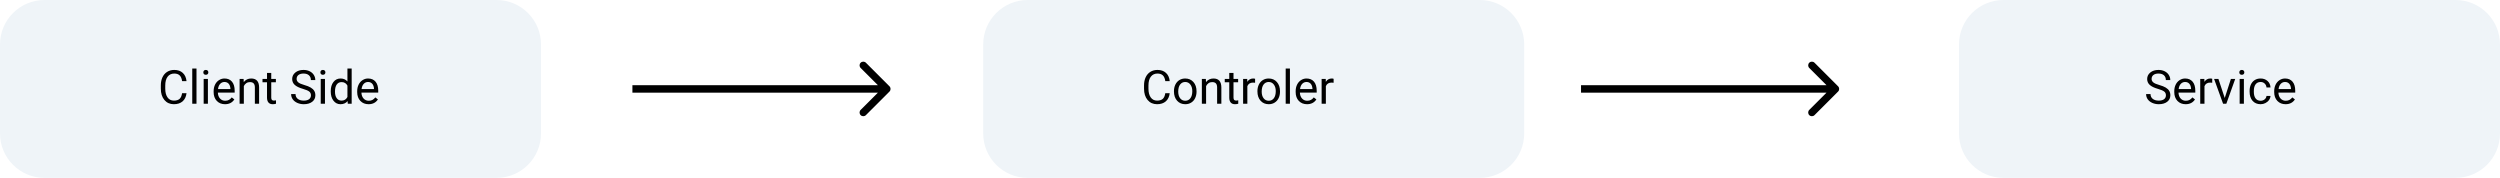
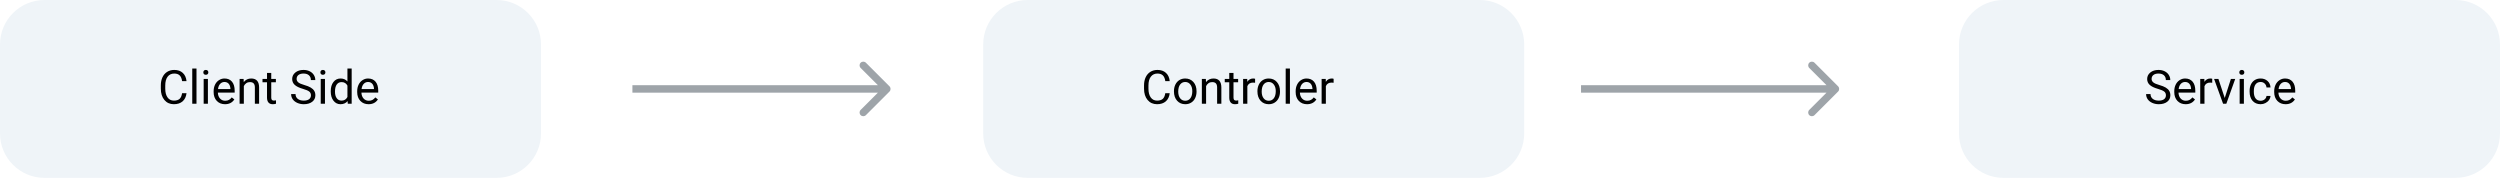
<svg xmlns="http://www.w3.org/2000/svg" width="1012" height="72" viewBox="0 0 1012 72" fill="none">
  <rect width="219" height="72" rx="18" fill="#EFF4F8" />
  <path d="M75.504 37.714C75.337 39.143 74.808 40.247 73.918 41.026C73.033 41.799 71.855 42.185 70.383 42.185C68.787 42.185 67.507 41.613 66.542 40.469C65.583 39.325 65.104 37.794 65.104 35.877V34.578C65.104 33.323 65.327 32.219 65.772 31.266C66.224 30.314 66.861 29.584 67.683 29.077C68.506 28.563 69.458 28.307 70.54 28.307C71.975 28.307 73.126 28.709 73.992 29.513C74.858 30.311 75.362 31.418 75.504 32.834H73.713C73.559 31.758 73.222 30.979 72.702 30.496C72.189 30.014 71.468 29.773 70.54 29.773C69.403 29.773 68.509 30.193 67.859 31.034C67.216 31.875 66.894 33.072 66.894 34.624V35.933C66.894 37.398 67.201 38.564 67.813 39.43C68.425 40.296 69.282 40.729 70.383 40.729C71.372 40.729 72.13 40.506 72.656 40.061C73.188 39.609 73.54 38.827 73.713 37.714H75.504ZM79.54 42H77.823V27.75H79.54V42ZM84.16 42H82.443V31.962H84.16V42ZM82.304 29.299C82.304 29.021 82.388 28.786 82.555 28.594C82.728 28.402 82.981 28.307 83.315 28.307C83.649 28.307 83.903 28.402 84.076 28.594C84.249 28.786 84.336 29.021 84.336 29.299C84.336 29.578 84.249 29.81 84.076 29.995C83.903 30.181 83.649 30.273 83.315 30.273C82.981 30.273 82.728 30.181 82.555 29.995C82.388 29.81 82.304 29.578 82.304 29.299ZM91.081 42.185C89.72 42.185 88.613 41.74 87.759 40.85C86.906 39.953 86.479 38.756 86.479 37.259V36.944C86.479 35.948 86.668 35.06 87.045 34.281C87.428 33.496 87.96 32.883 88.641 32.444C89.327 31.999 90.069 31.776 90.867 31.776C92.172 31.776 93.186 32.206 93.91 33.066C94.634 33.926 94.996 35.156 94.996 36.758V37.473H88.195C88.22 38.462 88.508 39.263 89.058 39.876C89.615 40.482 90.32 40.785 91.173 40.785C91.779 40.785 92.293 40.661 92.713 40.414C93.134 40.166 93.502 39.838 93.817 39.43L94.866 40.247C94.025 41.539 92.763 42.185 91.081 42.185ZM90.867 33.187C90.174 33.187 89.593 33.44 89.123 33.947C88.653 34.448 88.362 35.153 88.251 36.062H93.279V35.933C93.23 35.06 92.995 34.386 92.574 33.91C92.154 33.428 91.585 33.187 90.867 33.187ZM98.614 31.962L98.669 33.224C99.436 32.259 100.438 31.776 101.675 31.776C103.797 31.776 104.867 32.973 104.885 35.367V42H103.169V35.357C103.163 34.634 102.996 34.099 102.668 33.752C102.346 33.406 101.842 33.233 101.156 33.233C100.599 33.233 100.111 33.381 99.69 33.678C99.269 33.975 98.942 34.365 98.707 34.847V42H96.99V31.962H98.614ZM109.802 29.531V31.962H111.676V33.289H109.802V39.514C109.802 39.916 109.886 40.219 110.053 40.423C110.22 40.621 110.504 40.72 110.906 40.72C111.104 40.72 111.376 40.683 111.723 40.608V42C111.271 42.124 110.832 42.185 110.405 42.185C109.638 42.185 109.06 41.954 108.67 41.49C108.281 41.026 108.086 40.367 108.086 39.514V33.289H106.258V31.962H108.086V29.531H109.802ZM122.651 35.979C121.124 35.54 120.01 35.002 119.312 34.365C118.619 33.721 118.272 32.93 118.272 31.99C118.272 30.926 118.696 30.048 119.543 29.355C120.397 28.656 121.504 28.307 122.865 28.307C123.792 28.307 124.618 28.486 125.342 28.845C126.072 29.203 126.634 29.698 127.03 30.329C127.432 30.96 127.633 31.65 127.633 32.398H125.843C125.843 31.581 125.583 30.941 125.063 30.477C124.544 30.008 123.811 29.773 122.865 29.773C121.986 29.773 121.3 29.967 120.805 30.357C120.317 30.74 120.072 31.275 120.072 31.962C120.072 32.512 120.304 32.979 120.768 33.363C121.238 33.74 122.033 34.086 123.152 34.402C124.278 34.717 125.156 35.067 125.787 35.45C126.424 35.828 126.894 36.27 127.197 36.777C127.507 37.284 127.661 37.881 127.661 38.567C127.661 39.662 127.234 40.54 126.381 41.202C125.527 41.858 124.386 42.185 122.958 42.185C122.03 42.185 121.164 42.009 120.36 41.657C119.556 41.298 118.934 40.809 118.495 40.191C118.062 39.572 117.846 38.87 117.846 38.085H119.636C119.636 38.901 119.936 39.548 120.536 40.024C121.142 40.494 121.949 40.729 122.958 40.729C123.898 40.729 124.618 40.537 125.119 40.154C125.62 39.77 125.871 39.248 125.871 38.586C125.871 37.924 125.639 37.414 125.175 37.055C124.711 36.69 123.87 36.331 122.651 35.979ZM131.548 42H129.832V31.962H131.548V42ZM129.693 29.299C129.693 29.021 129.776 28.786 129.943 28.594C130.117 28.402 130.37 28.307 130.704 28.307C131.038 28.307 131.292 28.402 131.465 28.594C131.638 28.786 131.725 29.021 131.725 29.299C131.725 29.578 131.638 29.81 131.465 29.995C131.292 30.181 131.038 30.273 130.704 30.273C130.37 30.273 130.117 30.181 129.943 29.995C129.776 29.81 129.693 29.578 129.693 29.299ZM133.886 36.898C133.886 35.357 134.251 34.12 134.981 33.187C135.711 32.246 136.666 31.776 137.848 31.776C139.023 31.776 139.954 32.178 140.64 32.982V27.75H142.356V42H140.779L140.696 40.924C140.009 41.765 139.054 42.185 137.829 42.185C136.666 42.185 135.717 41.709 134.981 40.757C134.251 39.804 133.886 38.561 133.886 37.027V36.898ZM135.603 37.092C135.603 38.23 135.838 39.121 136.308 39.764C136.778 40.407 137.427 40.729 138.256 40.729C139.344 40.729 140.139 40.24 140.64 39.263V34.652C140.127 33.706 139.338 33.233 138.274 33.233C137.433 33.233 136.778 33.558 136.308 34.207C135.838 34.856 135.603 35.818 135.603 37.092ZM149.194 42.185C147.833 42.185 146.726 41.74 145.873 40.85C145.019 39.953 144.592 38.756 144.592 37.259V36.944C144.592 35.948 144.781 35.06 145.158 34.281C145.542 33.496 146.074 32.883 146.754 32.444C147.44 31.999 148.183 31.776 148.98 31.776C150.285 31.776 151.3 32.206 152.023 33.066C152.747 33.926 153.109 35.156 153.109 36.758V37.473H146.309C146.333 38.462 146.621 39.263 147.171 39.876C147.728 40.482 148.433 40.785 149.287 40.785C149.893 40.785 150.406 40.661 150.827 40.414C151.247 40.166 151.615 39.838 151.931 39.43L152.979 40.247C152.138 41.539 150.876 42.185 149.194 42.185ZM148.98 33.187C148.288 33.187 147.706 33.44 147.236 33.947C146.766 34.448 146.476 35.153 146.364 36.062H151.393V35.933C151.343 35.06 151.108 34.386 150.688 33.91C150.267 33.428 149.698 33.187 148.98 33.187Z" fill="black" />
  <rect x="398" width="219" height="72" rx="18" fill="#EFF4F8" />
  <path d="M473.504 37.714C473.337 39.143 472.808 40.247 471.917 41.026C471.033 41.799 469.855 42.185 468.383 42.185C466.787 42.185 465.507 41.613 464.542 40.469C463.583 39.325 463.104 37.794 463.104 35.877V34.578C463.104 33.323 463.327 32.219 463.772 31.266C464.223 30.314 464.861 29.584 465.683 29.077C466.506 28.563 467.458 28.307 468.541 28.307C469.975 28.307 471.126 28.709 471.992 29.513C472.858 30.311 473.362 31.418 473.504 32.834H471.713C471.559 31.758 471.222 30.979 470.702 30.496C470.189 30.014 469.468 29.773 468.541 29.773C467.403 29.773 466.509 30.193 465.859 31.034C465.216 31.875 464.895 33.072 464.895 34.624V35.933C464.895 37.398 465.201 38.564 465.813 39.43C466.425 40.296 467.282 40.729 468.383 40.729C469.372 40.729 470.13 40.506 470.656 40.061C471.188 39.609 471.54 38.827 471.713 37.714H473.504ZM475.22 36.888C475.22 35.905 475.412 35.02 475.795 34.235C476.185 33.449 476.723 32.843 477.41 32.416C478.102 31.99 478.891 31.776 479.775 31.776C481.142 31.776 482.246 32.249 483.087 33.196C483.935 34.142 484.358 35.401 484.358 36.972V37.092C484.358 38.069 484.17 38.948 483.792 39.727C483.421 40.5 482.886 41.103 482.188 41.536C481.495 41.969 480.697 42.185 479.794 42.185C478.433 42.185 477.329 41.712 476.482 40.766C475.641 39.82 475.22 38.567 475.22 37.009V36.888ZM476.946 37.092C476.946 38.206 477.202 39.099 477.716 39.773C478.235 40.448 478.928 40.785 479.794 40.785C480.666 40.785 481.359 40.444 481.872 39.764C482.385 39.078 482.642 38.119 482.642 36.888C482.642 35.787 482.379 34.897 481.854 34.216C481.334 33.53 480.641 33.187 479.775 33.187C478.928 33.187 478.245 33.524 477.725 34.198C477.206 34.872 476.946 35.837 476.946 37.092ZM488.134 31.962L488.19 33.224C488.957 32.259 489.959 31.776 491.196 31.776C493.317 31.776 494.387 32.973 494.406 35.367V42H492.689V35.357C492.683 34.634 492.516 34.099 492.188 33.752C491.867 33.406 491.363 33.233 490.676 33.233C490.12 33.233 489.631 33.381 489.21 33.678C488.79 33.975 488.462 34.365 488.227 34.847V42H486.511V31.962H488.134ZM499.323 29.531V31.962H501.197V33.289H499.323V39.514C499.323 39.916 499.406 40.219 499.573 40.423C499.74 40.621 500.025 40.72 500.427 40.72C500.625 40.72 500.897 40.683 501.243 40.608V42C500.792 42.124 500.353 42.185 499.926 42.185C499.159 42.185 498.581 41.954 498.191 41.49C497.801 41.026 497.606 40.367 497.606 39.514V33.289H495.779V31.962H497.606V29.531H499.323ZM508.062 33.502C507.802 33.459 507.521 33.437 507.218 33.437C506.092 33.437 505.328 33.916 504.926 34.875V42H503.21V31.962H504.88L504.908 33.122C505.471 32.225 506.268 31.776 507.301 31.776C507.635 31.776 507.889 31.82 508.062 31.906V33.502ZM509.008 36.888C509.008 35.905 509.2 35.02 509.583 34.235C509.973 33.449 510.511 32.843 511.198 32.416C511.89 31.99 512.679 31.776 513.563 31.776C514.93 31.776 516.034 32.249 516.875 33.196C517.723 34.142 518.146 35.401 518.146 36.972V37.092C518.146 38.069 517.958 38.948 517.581 39.727C517.209 40.5 516.674 41.103 515.976 41.536C515.283 41.969 514.485 42.185 513.582 42.185C512.221 42.185 511.117 41.712 510.27 40.766C509.429 39.82 509.008 38.567 509.008 37.009V36.888ZM510.734 37.092C510.734 38.206 510.991 39.099 511.504 39.773C512.023 40.448 512.716 40.785 513.582 40.785C514.454 40.785 515.147 40.444 515.66 39.764C516.174 39.078 516.43 38.119 516.43 36.888C516.43 35.787 516.167 34.897 515.642 34.216C515.122 33.53 514.429 33.187 513.563 33.187C512.716 33.187 512.033 33.524 511.513 34.198C510.994 34.872 510.734 35.837 510.734 37.092ZM522.164 42H520.447V27.75H522.164V42ZM529.084 42.185C527.724 42.185 526.617 41.74 525.763 40.85C524.91 39.953 524.483 38.756 524.483 37.259V36.944C524.483 35.948 524.672 35.06 525.049 34.281C525.432 33.496 525.964 32.883 526.645 32.444C527.331 31.999 528.073 31.776 528.871 31.776C530.176 31.776 531.19 32.206 531.914 33.066C532.638 33.926 533 35.156 533 36.758V37.473H526.199C526.224 38.462 526.512 39.263 527.062 39.876C527.619 40.482 528.324 40.785 529.177 40.785C529.783 40.785 530.297 40.661 530.717 40.414C531.138 40.166 531.506 39.838 531.821 39.43L532.87 40.247C532.028 41.539 530.767 42.185 529.084 42.185ZM528.871 33.187C528.178 33.187 527.597 33.44 527.127 33.947C526.657 34.448 526.366 35.153 526.255 36.062H531.283V35.933C531.234 35.06 530.999 34.386 530.578 33.91C530.158 33.428 529.589 33.187 528.871 33.187ZM539.846 33.502C539.586 33.459 539.305 33.437 539.002 33.437C537.876 33.437 537.112 33.916 536.71 34.875V42H534.994V31.962H536.664L536.692 33.122C537.255 32.225 538.053 31.776 539.085 31.776C539.419 31.776 539.673 31.82 539.846 31.906V33.502Z" fill="black" />
  <rect x="793" width="219" height="72" rx="18" fill="#EFF4F8" />
  <path d="M873.548 35.979C872.02 35.54 870.907 35.002 870.208 34.365C869.515 33.721 869.169 32.93 869.169 31.99C869.169 30.926 869.593 30.048 870.44 29.355C871.293 28.656 872.401 28.307 873.761 28.307C874.689 28.307 875.515 28.486 876.238 28.845C876.968 29.203 877.531 29.698 877.927 30.329C878.329 30.96 878.53 31.65 878.53 32.398H876.739C876.739 31.581 876.479 30.941 875.96 30.477C875.44 30.008 874.708 29.773 873.761 29.773C872.883 29.773 872.196 29.967 871.702 30.357C871.213 30.74 870.969 31.275 870.969 31.962C870.969 32.512 871.201 32.979 871.665 33.363C872.135 33.74 872.929 34.086 874.049 34.402C875.174 34.717 876.053 35.067 876.684 35.45C877.321 35.828 877.791 36.27 878.094 36.777C878.403 37.284 878.558 37.881 878.558 38.567C878.558 39.662 878.131 40.54 877.277 41.202C876.424 41.858 875.283 42.185 873.854 42.185C872.926 42.185 872.06 42.009 871.256 41.657C870.452 41.298 869.831 40.809 869.392 40.191C868.959 39.572 868.742 38.87 868.742 38.085H870.533C870.533 38.901 870.833 39.548 871.433 40.024C872.039 40.494 872.846 40.729 873.854 40.729C874.794 40.729 875.515 40.537 876.016 40.154C876.517 39.77 876.767 39.248 876.767 38.586C876.767 37.924 876.535 37.414 876.071 37.055C875.607 36.69 874.766 36.331 873.548 35.979ZM884.746 42.185C883.385 42.185 882.278 41.74 881.424 40.85C880.571 39.953 880.144 38.756 880.144 37.259V36.944C880.144 35.948 880.333 35.06 880.71 34.281C881.093 33.496 881.625 32.883 882.306 32.444C882.992 31.999 883.734 31.776 884.532 31.776C885.837 31.776 886.852 32.206 887.575 33.066C888.299 33.926 888.661 35.156 888.661 36.758V37.473H881.86C881.885 38.462 882.173 39.263 882.723 39.876C883.28 40.482 883.985 40.785 884.838 40.785C885.444 40.785 885.958 40.661 886.378 40.414C886.799 40.166 887.167 39.838 887.482 39.43L888.531 40.247C887.69 41.539 886.428 42.185 884.746 42.185ZM884.532 33.187C883.84 33.187 883.258 33.44 882.788 33.947C882.318 34.448 882.027 35.153 881.916 36.062H886.944V35.933C886.895 35.06 886.66 34.386 886.239 33.91C885.819 33.428 885.25 33.187 884.532 33.187ZM895.507 33.502C895.248 33.459 894.966 33.437 894.663 33.437C893.537 33.437 892.774 33.916 892.372 34.875V42H890.655V31.962H892.325L892.353 33.122C892.916 32.225 893.714 31.776 894.747 31.776C895.081 31.776 895.334 31.82 895.507 31.906V33.502ZM900.573 39.671L903.059 31.962H904.812L901.213 42H899.905L896.268 31.962H898.021L900.573 39.671ZM908.329 42H906.612V31.962H908.329V42ZM906.473 29.299C906.473 29.021 906.557 28.786 906.724 28.594C906.897 28.402 907.15 28.307 907.484 28.307C907.818 28.307 908.072 28.402 908.245 28.594C908.418 28.786 908.505 29.021 908.505 29.299C908.505 29.578 908.418 29.81 908.245 29.995C908.072 30.181 907.818 30.273 907.484 30.273C907.15 30.273 906.897 30.181 906.724 29.995C906.557 29.81 906.473 29.578 906.473 29.299ZM915.11 40.785C915.723 40.785 916.258 40.599 916.715 40.228C917.173 39.857 917.427 39.393 917.476 38.836H919.1C919.069 39.412 918.871 39.959 918.506 40.478C918.141 40.998 917.652 41.412 917.04 41.722C916.434 42.031 915.791 42.185 915.11 42.185C913.743 42.185 912.655 41.731 911.845 40.822C911.041 39.906 910.639 38.657 910.639 37.074V36.786C910.639 35.809 910.818 34.94 911.177 34.179C911.535 33.419 912.049 32.828 912.717 32.407C913.391 31.987 914.186 31.776 915.101 31.776C916.227 31.776 917.161 32.113 917.903 32.788C918.651 33.462 919.05 34.337 919.1 35.413H917.476C917.427 34.764 917.179 34.232 916.734 33.817C916.295 33.397 915.75 33.187 915.101 33.187C914.229 33.187 913.552 33.502 913.069 34.133C912.593 34.758 912.355 35.664 912.355 36.851V37.176C912.355 38.332 912.593 39.223 913.069 39.848C913.546 40.472 914.226 40.785 915.11 40.785ZM925.195 42.185C923.834 42.185 922.727 41.74 921.874 40.85C921.02 39.953 920.593 38.756 920.593 37.259V36.944C920.593 35.948 920.782 35.06 921.159 34.281C921.543 33.496 922.075 32.883 922.755 32.444C923.441 31.999 924.184 31.776 924.981 31.776C926.286 31.776 927.301 32.206 928.024 33.066C928.748 33.926 929.11 35.156 929.11 36.758V37.473H922.31C922.334 38.462 922.622 39.263 923.172 39.876C923.729 40.482 924.434 40.785 925.288 40.785C925.894 40.785 926.407 40.661 926.828 40.414C927.248 40.166 927.616 39.838 927.932 39.43L928.98 40.247C928.139 41.539 926.877 42.185 925.195 42.185ZM924.981 33.187C924.289 33.187 923.707 33.44 923.237 33.947C922.767 34.448 922.477 35.153 922.365 36.062H927.394V35.933C927.344 35.06 927.109 34.386 926.688 33.91C926.268 33.428 925.699 33.187 924.981 33.187Z" fill="black" />
-   <path d="M360.061 37.061C360.646 36.475 360.646 35.525 360.061 34.939L350.515 25.393C349.929 24.808 348.979 24.808 348.393 25.393C347.808 25.979 347.808 26.929 348.393 27.515L356.879 36L348.393 44.485C347.808 45.071 347.808 46.021 348.393 46.607C348.979 47.192 349.929 47.192 350.515 46.607L360.061 37.061ZM256 37.5H359V34.5H256V37.5Z" fill="black" />
-   <path d="M744.061 37.061C744.646 36.475 744.646 35.525 744.061 34.939L734.515 25.393C733.929 24.808 732.979 24.808 732.393 25.393C731.808 25.979 731.808 26.929 732.393 27.515L740.879 36L732.393 44.485C731.808 45.071 731.808 46.021 732.393 46.607C732.979 47.192 733.929 47.192 734.515 46.607L744.061 37.061ZM640 37.5H743V34.5H640V37.5Z" fill="black" />
+   <path d="M360.061 37.061C360.646 36.475 360.646 35.525 360.061 34.939L350.515 25.393C349.929 24.808 348.979 24.808 348.393 25.393C347.808 25.979 347.808 26.929 348.393 27.515L356.879 36L348.393 44.485C347.808 45.071 347.808 46.021 348.393 46.607C348.979 47.192 349.929 47.192 350.515 46.607L360.061 37.061ZM256 37.5H359V34.5H256V37.5Z" fill="#9EA4A9" />
+   <path d="M744.061 37.061C744.646 36.475 744.646 35.525 744.061 34.939L734.515 25.393C733.929 24.808 732.979 24.808 732.393 25.393C731.808 25.979 731.808 26.929 732.393 27.515L740.879 36L732.393 44.485C731.808 45.071 731.808 46.021 732.393 46.607C732.979 47.192 733.929 47.192 734.515 46.607L744.061 37.061ZM640 37.5H743V34.5H640V37.5Z" fill="#9EA4A9" />
</svg>
